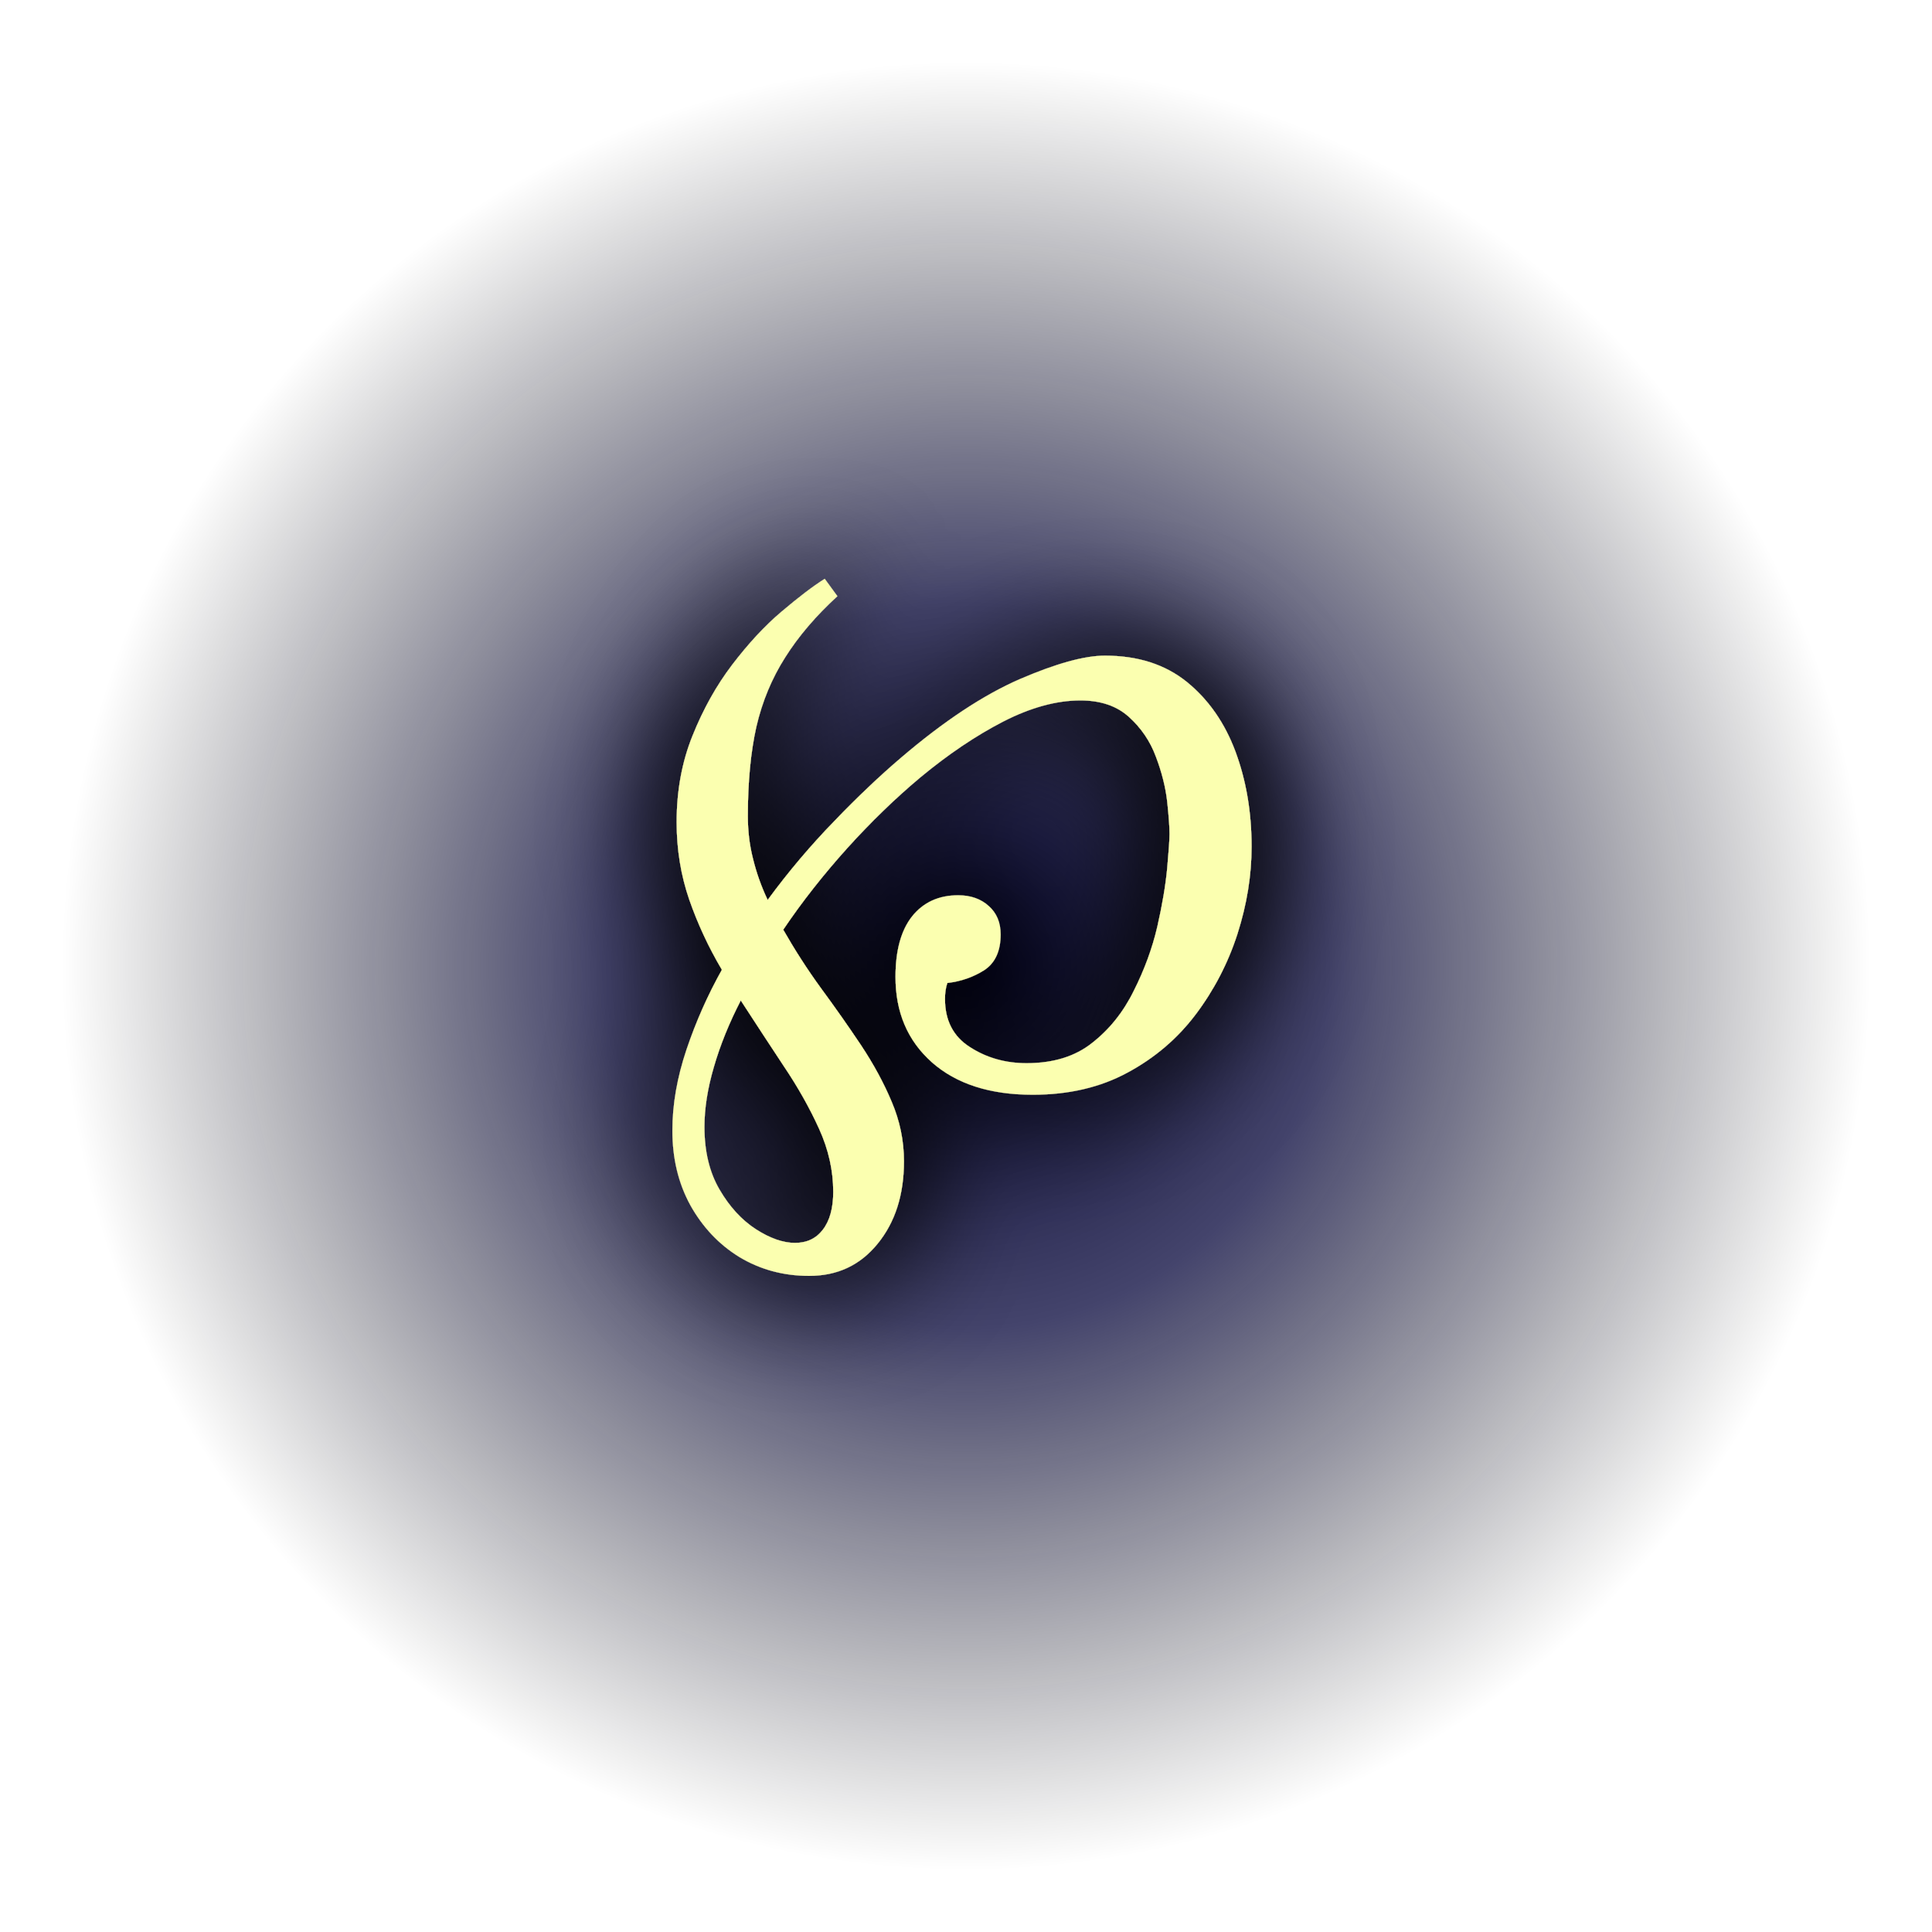
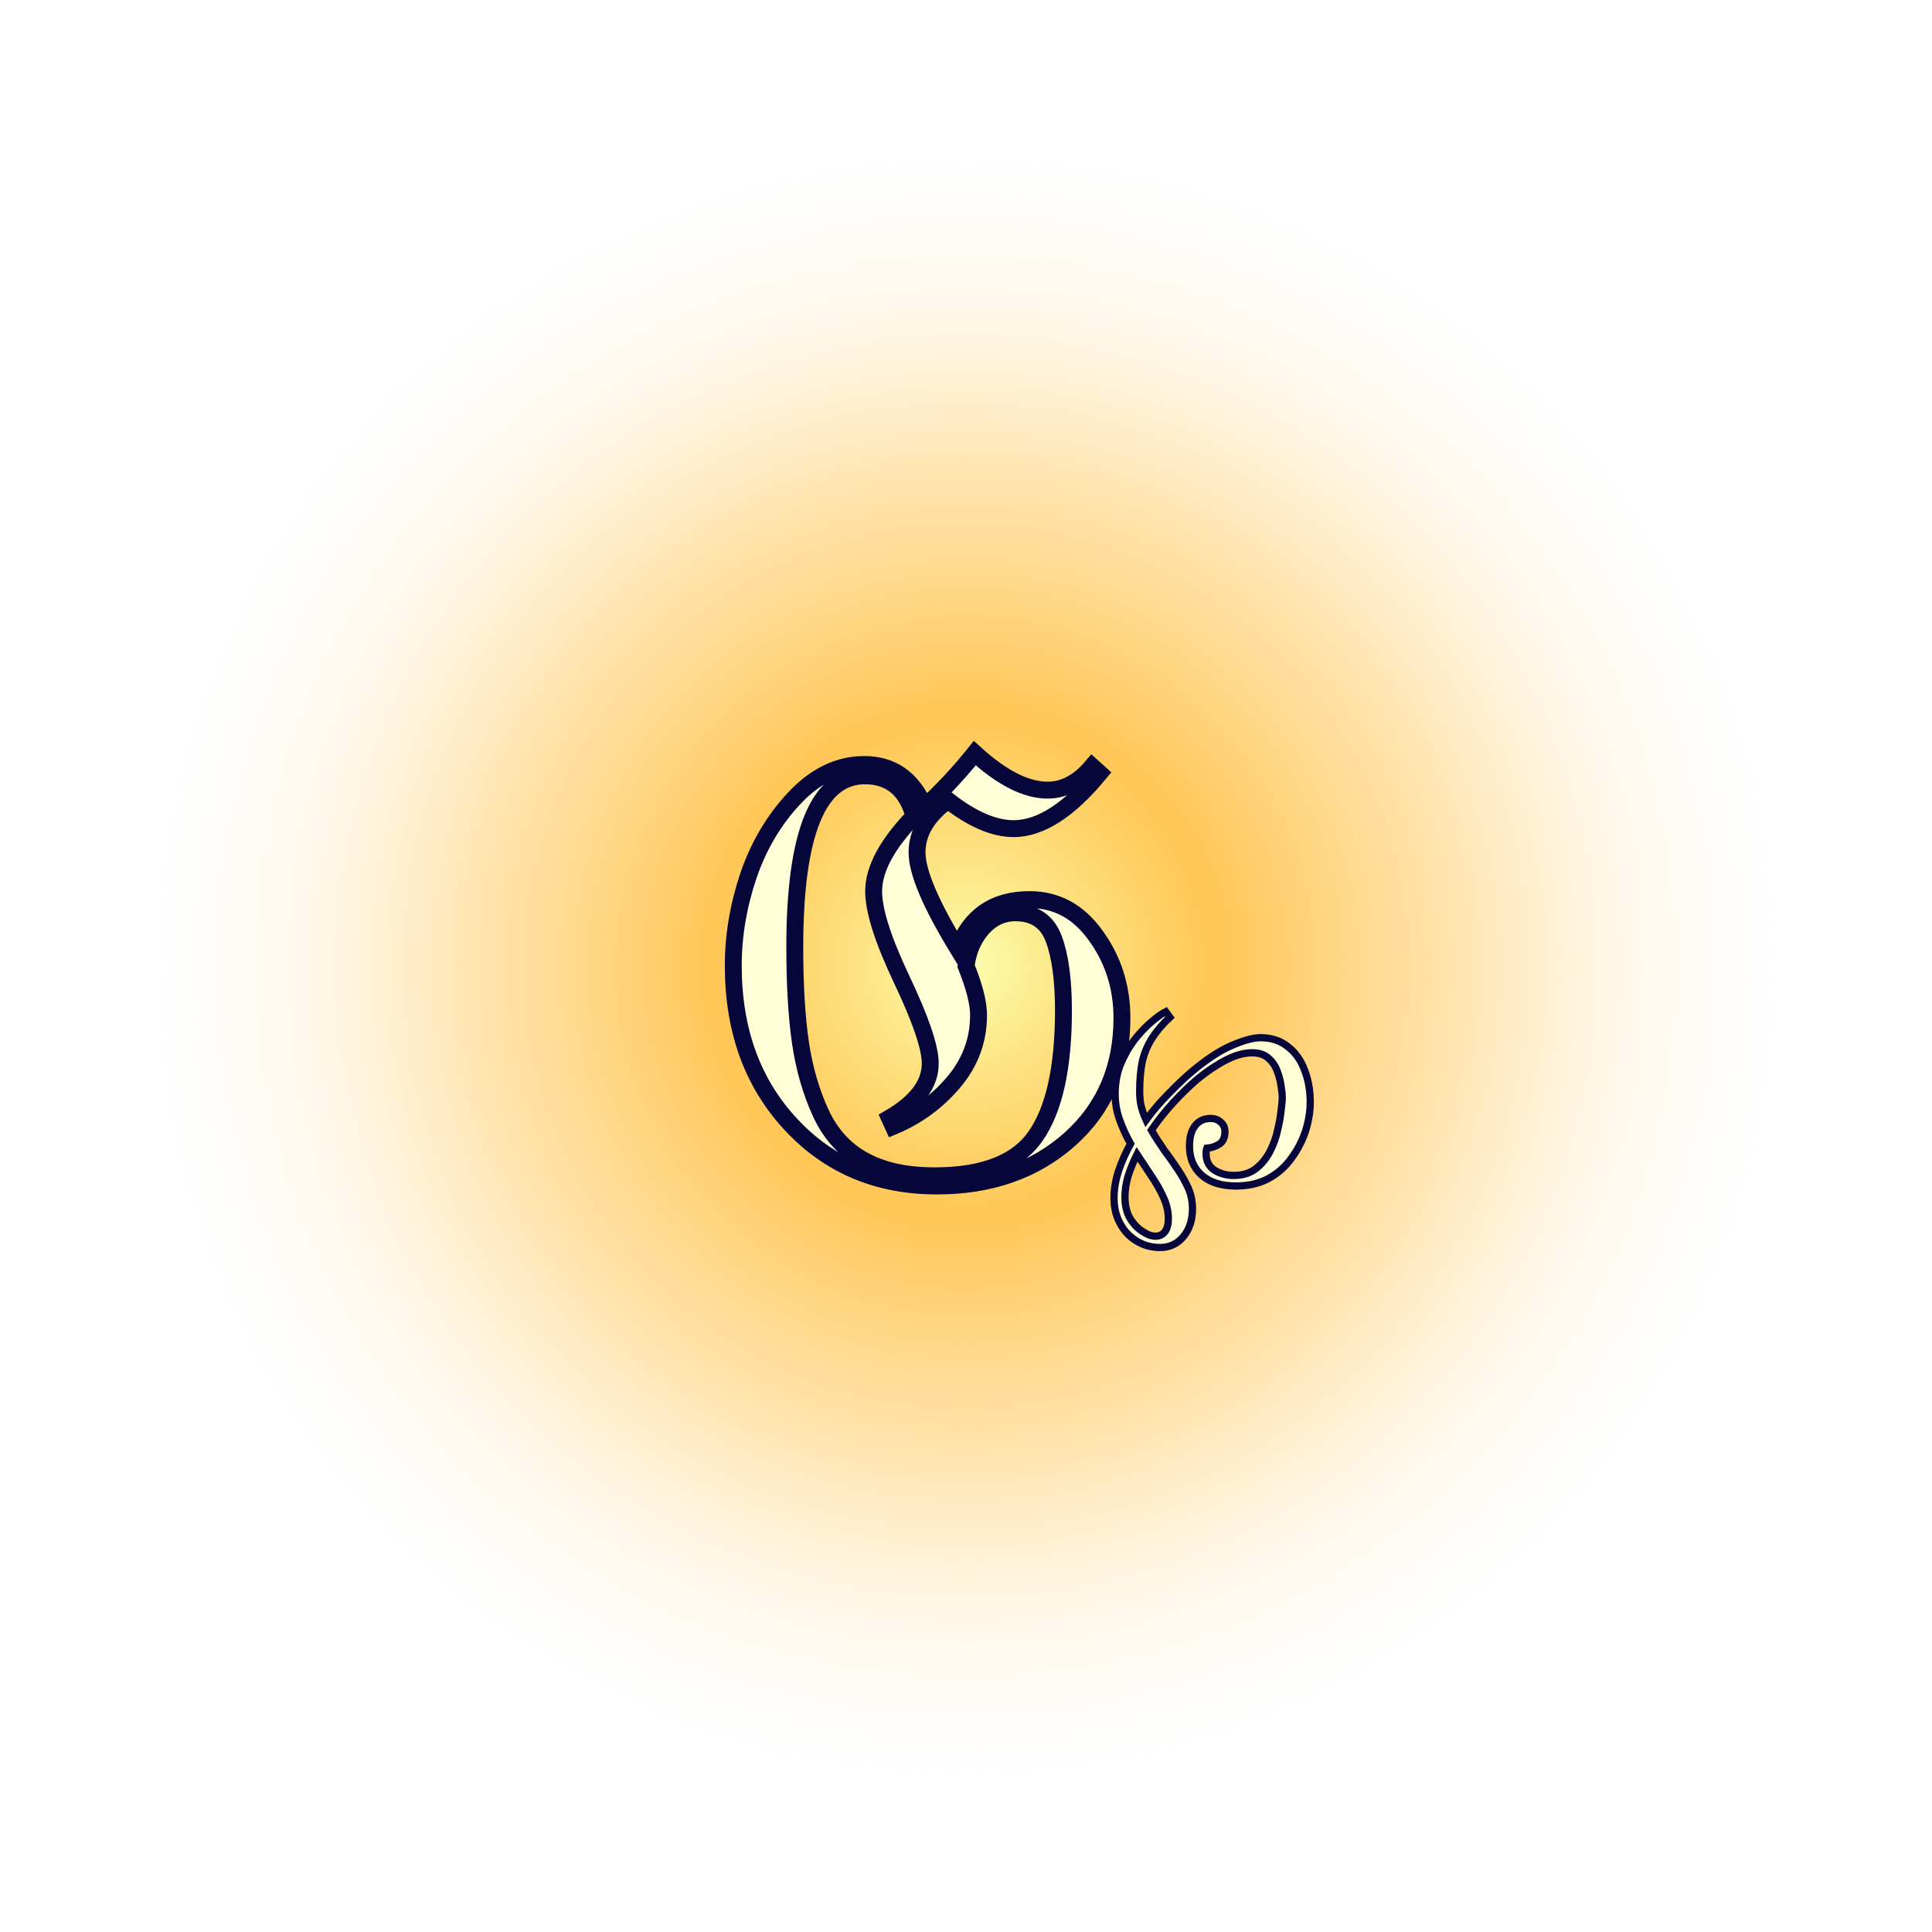
- <svg xmlns="http://www.w3.org/2000/svg" viewBox="0 0 64 64">
+ <svg xmlns="http://www.w3.org/2000/svg" viewBox="0 0 80 80">
  <defs>
    <radialGradient id="mindGateAura">
-       <stop offset="0%" stop-color="#040426" stop-opacity="1" />
-       <stop offset="40%" stop-color="#06063b" stop-opacity="0.75" />
-       <stop offset="100%" stop-color="#00000000" stop-opacity="0" />
+       <stop offset="0%" stop-color="#fbffb0" stop-opacity="1" />
+       <stop offset="30%" stop-color="#ffb82b" stop-opacity=".8" />
+       <stop offset="60%" stop-color="#ffc145" stop-opacity=".4" />
+       <stop offset="100%" stop-color="#ffffff" stop-opacity="0" />
    </radialGradient>
-     <filter id="glow" x="-50%" y="-50%" width="200%" height="200%">
-       <feGaussianBlur in="SourceAlpha" stdDeviation="2" result="blur" />
-       <feMerge>
-         <feMergeNode in="blur" />
-         <feMergeNode in="blur" />
-         <feMergeNode in="SourceGraphic" />
-       </feMerge>
-     </filter>
  </defs>
-   <circle cx="32" cy="32" r="30" fill="url(#mindGateAura)" opacity="1" />
-   <text x="32" y="36" font-family="'Cormorant Garamond', 'Times New Roman', serif" font-size="26" text-anchor="middle" fill="#fbffb0" filter="url(#glow)">℘</text>
+   <circle cx="40" cy="40" r="35" fill="url(#mindGateAura)" opacity="1" />
+   <text x="42" y="49" font-family="'Cormorant Garamond', 'Times New Roman', serif" font-size="26" text-anchor="middle" fill="#fffed6" stroke="#06063b" stroke-width="0.7" filter="url(#glow)">𝔊<tspan font-size="11" stroke-width="0.3" dx="-2" dy="0">℘</tspan>
+   </text>
</svg>
